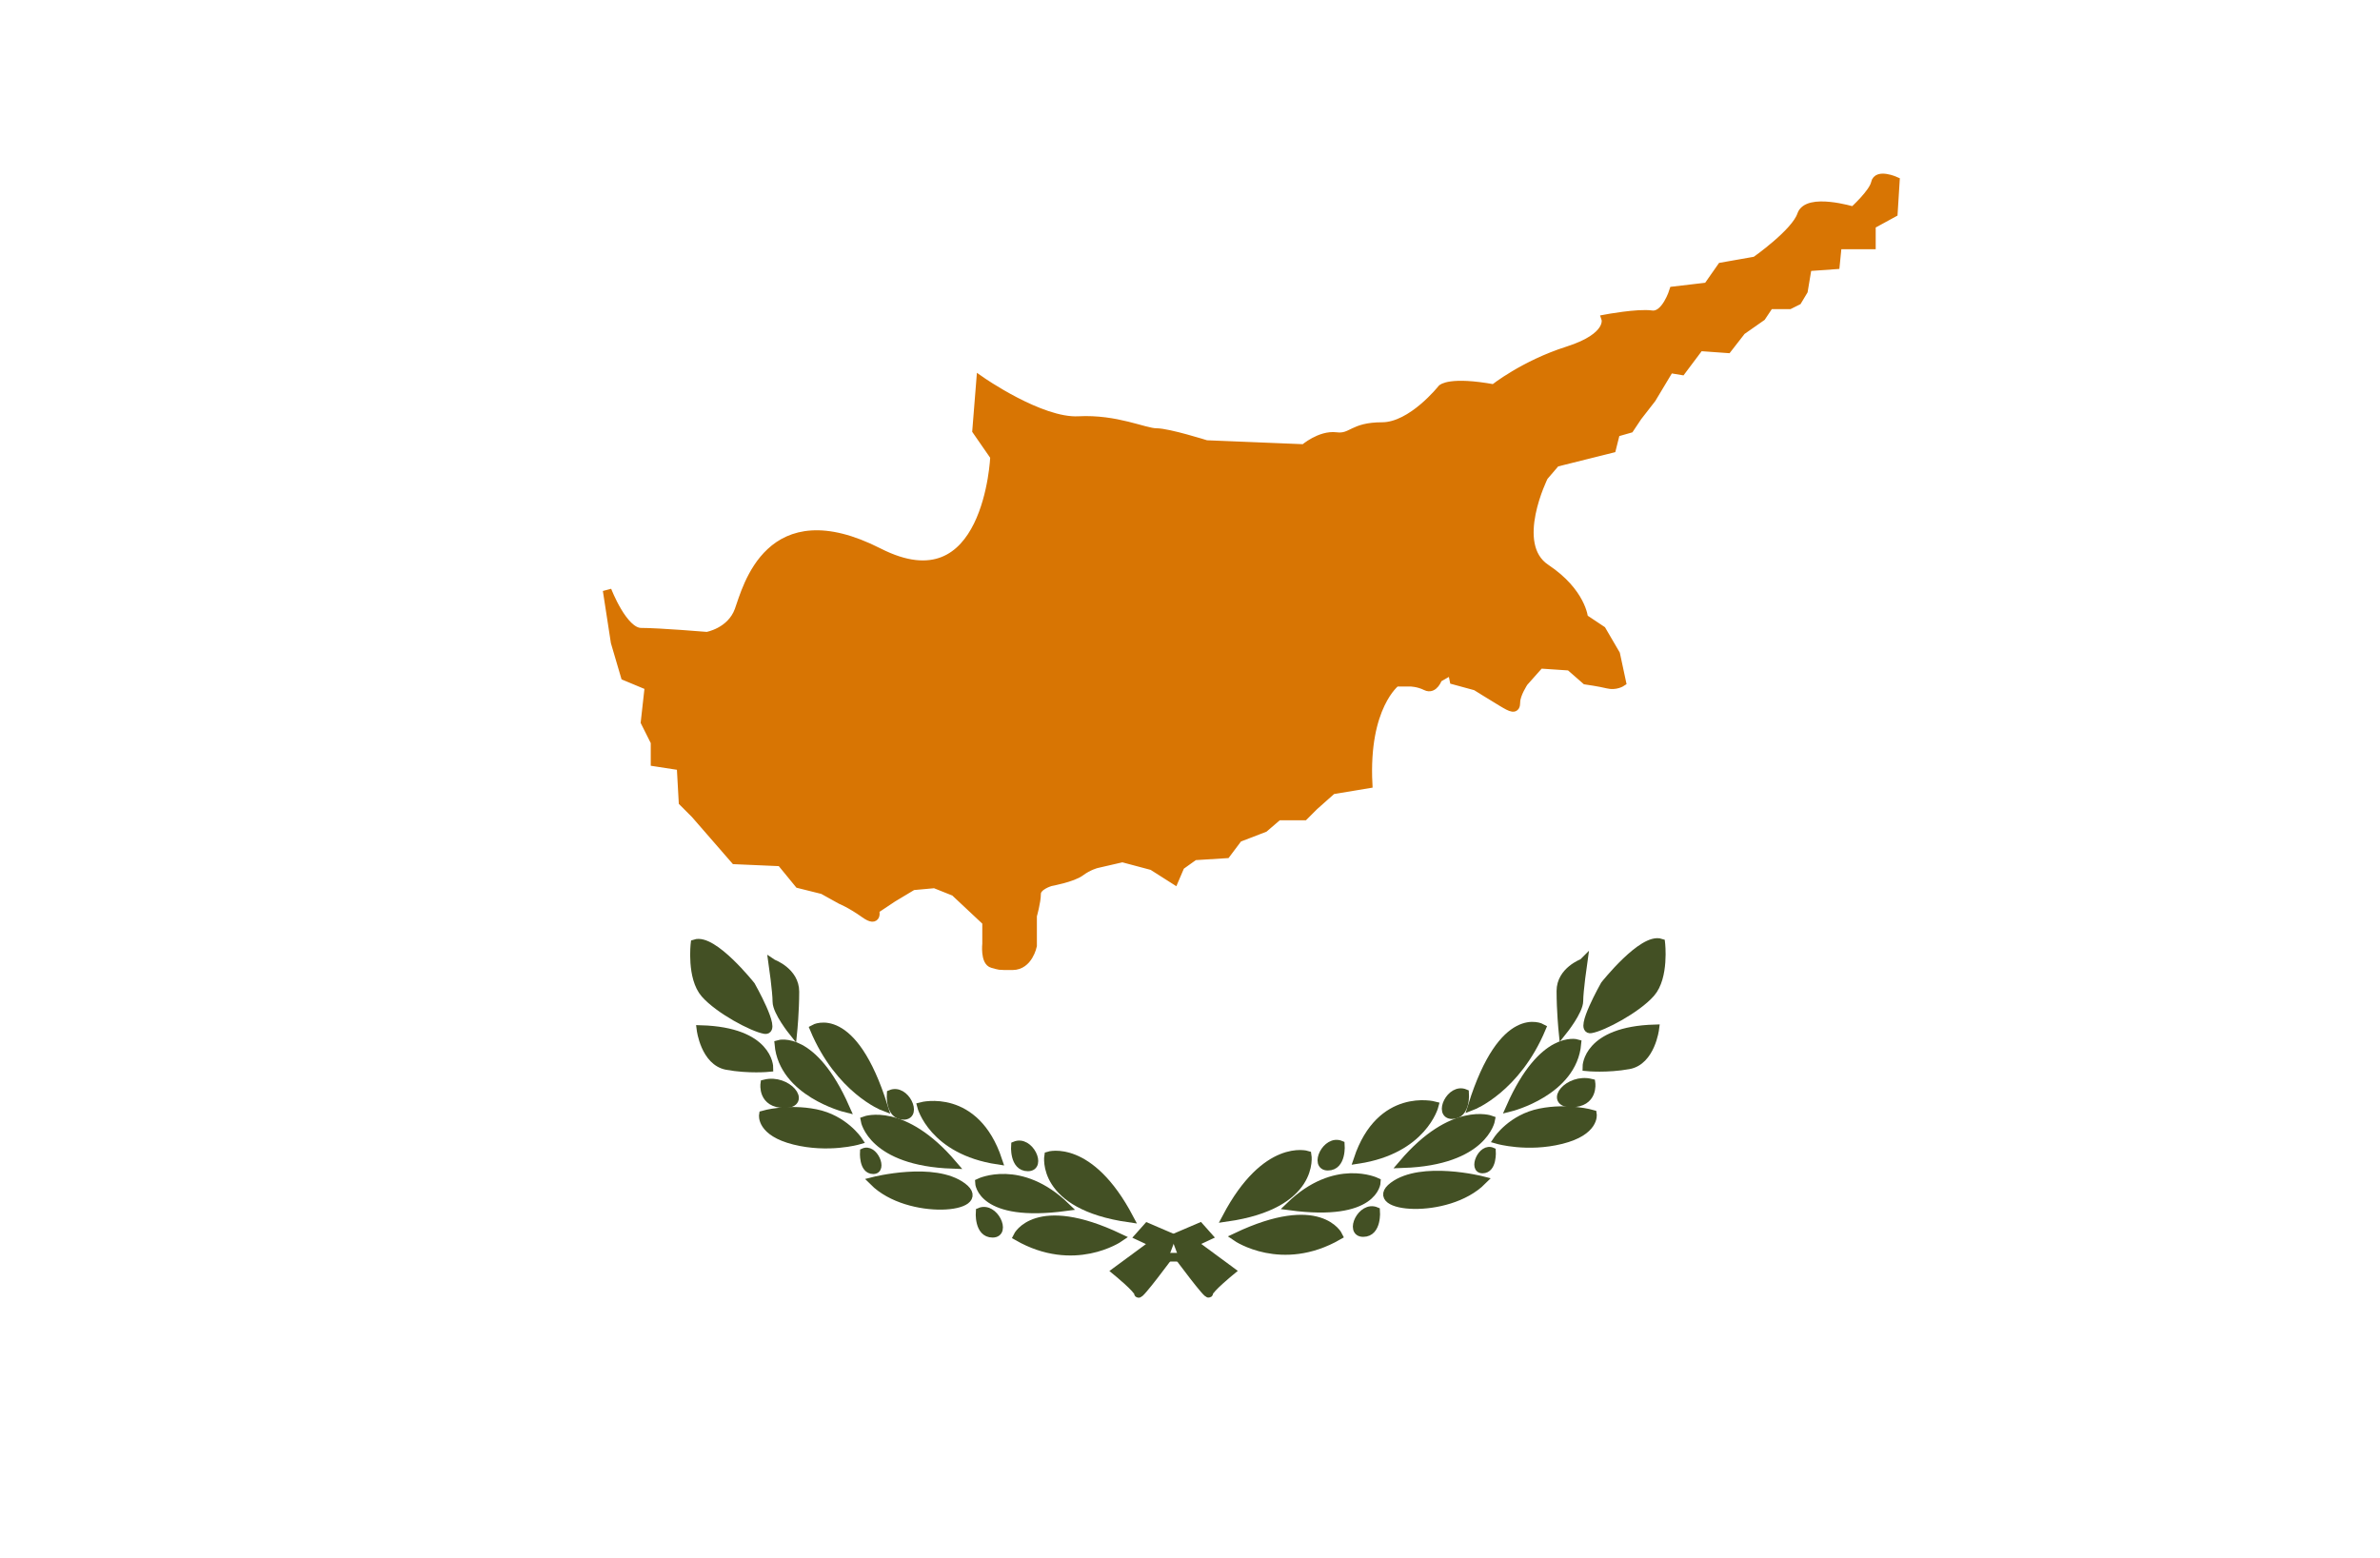
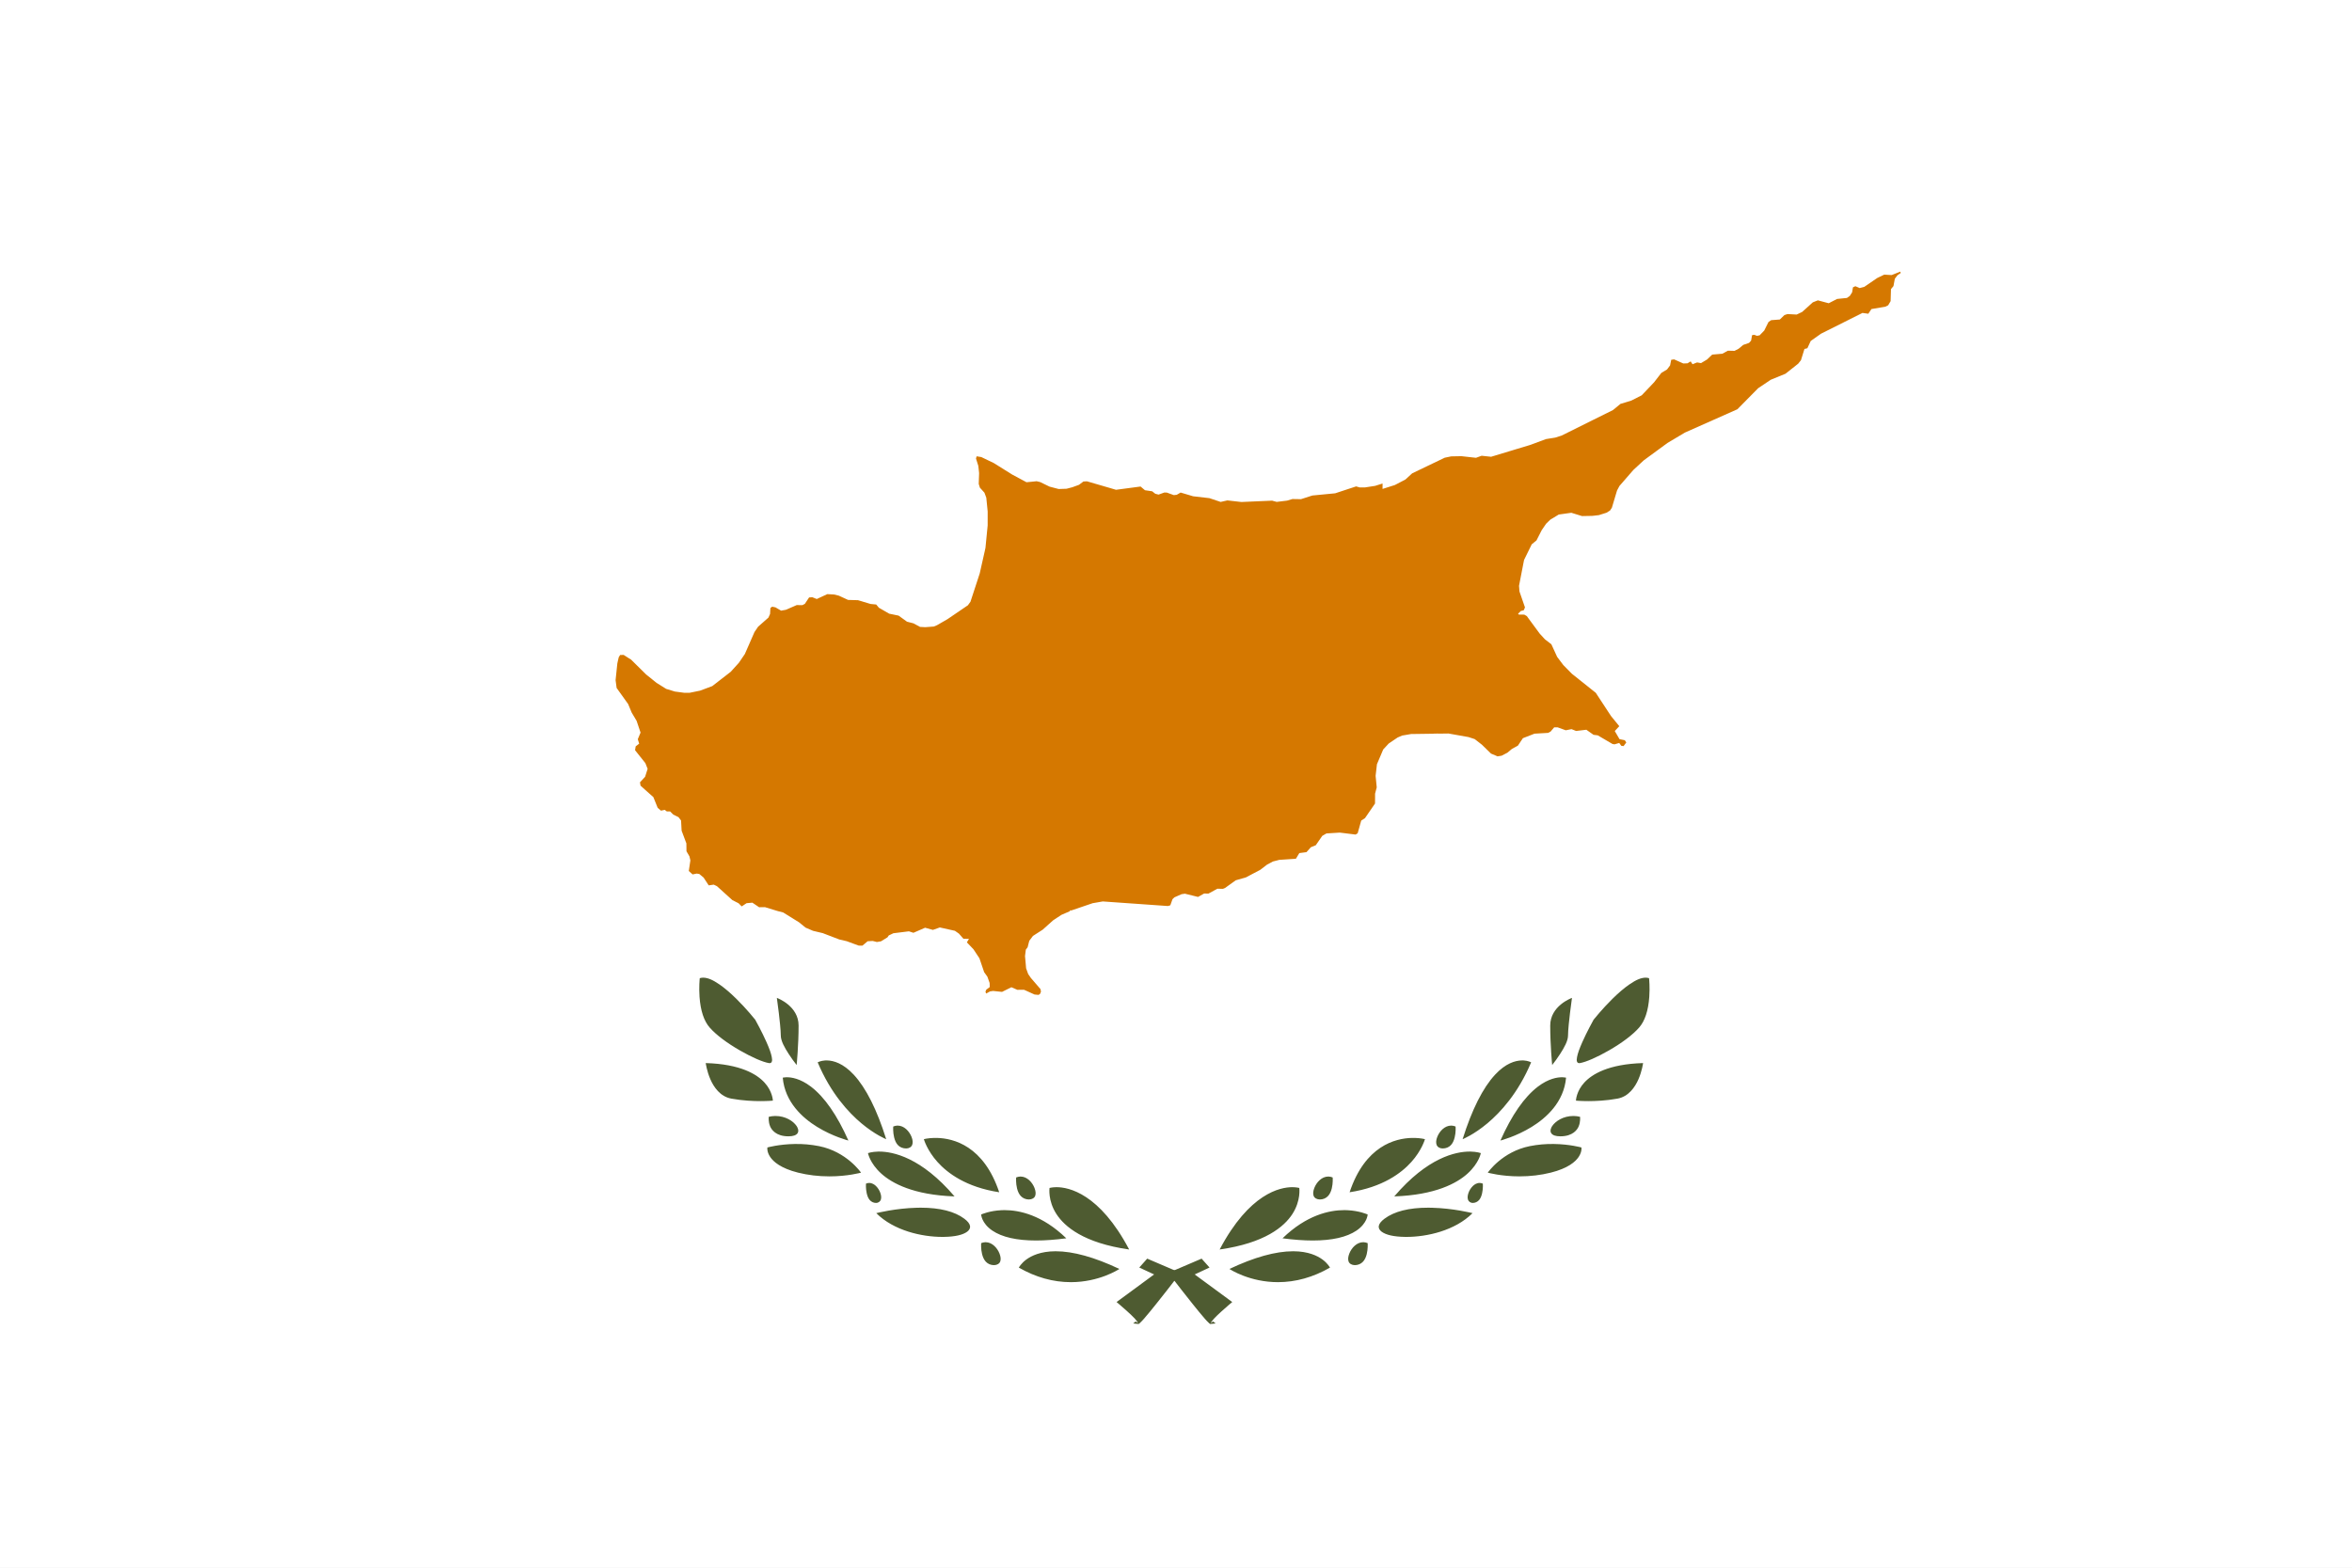
- <svg xmlns="http://www.w3.org/2000/svg" version="1.1" width="275" height="180" id="svg3036">
-   <defs id="defs3040" />
-   <g id="layer1" style="display:inline">
-     <rect width="273.161" height="179.17" x="0" y="-0.149" id="rect3220" style="fill:#ffffff;fill-opacity:1;stroke:#ffffff;stroke-width:4;stroke-miterlimit:4;stroke-opacity:1;stroke-dasharray:none" />
-   </g>
-   <g id="layer3">
-     <path d="m 80.307,109.074 c 0,0 -0.462,3.923 1.154,5.769 1.615,1.846 5.538,3.923 6.923,4.154 1.385,0.231 -1.615,-5.077 -1.615,-5.077 0,0 -4.385,-5.538 -6.462,-4.846 z" id="path3048" style="fill:#435024;fill-opacity:1;stroke:#435024;stroke-width:1px;stroke-linecap:butt;stroke-linejoin:miter;stroke-opacity:1" />
-     <path d="m 80.999,118.997 c 0,0 0.462,3.692 3,4.154 2.538,0.462 4.846,0.231 4.846,0.231 0,0 0,-4.154 -7.846,-4.385 z" id="path3050" style="fill:#435024;fill-opacity:1;stroke:#435024;stroke-width:1px;stroke-linecap:butt;stroke-linejoin:miter;stroke-opacity:1" />
-     <path d="m 89.307,111.382 c 0,0 2.538,0.923 2.538,3.231 0,2.308 -0.231,4.615 -0.231,4.615 0,0 -1.846,-2.308 -1.846,-3.462 0,-1.154 -0.462,-4.385 -0.462,-4.385 z" id="path3052" style="fill:#435024;fill-opacity:1;stroke:#435024;stroke-width:1px;stroke-linecap:butt;stroke-linejoin:miter;stroke-opacity:1" />
-     <path d="m 88.368,125.272 c 0,0 -0.326,2.284 2.284,2.284 2.611,0 0.326,-2.937 -2.284,-2.284 z" id="path3054" style="fill:#435024;fill-opacity:1;stroke:#435024;stroke-width:1px;stroke-linecap:butt;stroke-linejoin:miter;stroke-opacity:1" />
-     <path d="m 88.204,128.862 c 0,0 2.774,-0.816 6.038,-0.163 3.264,0.653 4.895,3.1 4.895,3.1 0,0 -3.427,0.979 -7.343,0 -3.916,-0.979 -3.59,-2.937 -3.59,-2.937 z" id="path3056" style="fill:#435024;fill-opacity:1;stroke:#435024;stroke-width:1px;stroke-linecap:butt;stroke-linejoin:miter;stroke-opacity:1" />
-     <path d="m 89.999,120.703 c 0,0 3.916,-1.142 7.669,7.343 0,0 -7.18,-1.795 -7.669,-7.343 z" id="path3060" style="fill:#435024;fill-opacity:1;stroke:#435024;stroke-width:1px;stroke-linecap:butt;stroke-linejoin:miter;stroke-opacity:1" />
-     <path d="m 94.079,118.908 c 0,0 4.406,-2.448 7.996,8.975 0,0 -5.059,-1.958 -7.996,-8.975 z" id="path3062" style="fill:#435024;fill-opacity:1;stroke:#435024;stroke-width:1px;stroke-linecap:butt;stroke-linejoin:miter;stroke-opacity:1" />
-     <path d="m 99.953,129.514 c 0,0 4.406,-1.632 10.117,5.059 -9.301,-0.326 -10.117,-5.059 -10.117,-5.059 z" id="path3064" style="fill:#435024;fill-opacity:1;stroke:#435024;stroke-width:1px;stroke-linecap:butt;stroke-linejoin:miter;stroke-opacity:1" />
-     <path d="m 102.9,126.405 c 0,0 -0.216,2.573 1.511,2.573 1.727,0 0.216,-3.308 -1.511,-2.573 z" id="path3054-9" style="fill:#435024;fill-opacity:1;stroke:#435024;stroke-width:0.863px;stroke-linecap:butt;stroke-linejoin:miter;stroke-opacity:1" />
-     <path d="m 99.723,133.088 c 0,0 -0.168,2.247 1.178,2.247 1.347,0 0.168,-2.889 -1.178,-2.247 z" id="path3054-9-4" style="fill:#435024;fill-opacity:1;stroke:#435024;stroke-width:0.712px;stroke-linecap:butt;stroke-linejoin:miter;stroke-opacity:1" />
-     <path d="m 113.181,140.03 c 0,0 -0.216,2.573 1.511,2.573 1.727,0 0.216,-3.308 -1.511,-2.573 z" id="path3054-9-7" style="fill:#435024;fill-opacity:1;stroke:#435024;stroke-width:0.863px;stroke-linecap:butt;stroke-linejoin:miter;stroke-opacity:1" />
-     <path d="m 117.26,132.361 c 0,0 -0.216,2.573 1.511,2.573 1.727,0 0.216,-3.308 -1.511,-2.573 z" id="path3054-9-71" style="fill:#435024;fill-opacity:1;stroke:#435024;stroke-width:0.863px;stroke-linecap:butt;stroke-linejoin:miter;stroke-opacity:1" />
-     <path d="m 106.48,127.883 c 0,0 6.201,-1.632 8.812,6.201 -7.506,-1.142 -8.812,-6.201 -8.812,-6.201 z" id="path3127" style="fill:#435024;fill-opacity:1;stroke:#435024;stroke-width:1px;stroke-linecap:butt;stroke-linejoin:miter;stroke-opacity:1" />
-     <path d="m 100.932,136.531 c 0,0 7.017,-1.795 10.28,0.653 3.264,2.448 -6.201,3.427 -10.28,-0.653 z" id="path3129" style="fill:#435024;fill-opacity:1;stroke:#435024;stroke-width:1px;stroke-linecap:butt;stroke-linejoin:miter;stroke-opacity:1" />
-     <path d="m 113.171,136.694 c 0,0 4.732,-2.284 9.954,2.774 -9.791,1.305 -9.954,-2.774 -9.954,-2.774 z" id="path3131" style="fill:#435024;fill-opacity:1;stroke:#435024;stroke-width:1px;stroke-linecap:butt;stroke-linejoin:miter;stroke-opacity:1" />
-     <path d="m 121.166,133.594 c 0,0 4.732,-1.469 9.301,7.18 -10.28,-1.469 -9.301,-7.18 -9.301,-7.18 z" id="path3133" style="fill:#435024;fill-opacity:1;stroke:#435024;stroke-width:1px;stroke-linecap:butt;stroke-linejoin:miter;stroke-opacity:1" />
-     <path d="m 129.325,143.058 c 0,0 -5.222,3.59 -11.749,-0.163 0,0 2.121,-4.406 11.749,0.163 z" id="path3135" style="fill:#435024;fill-opacity:1;stroke:#435024;stroke-width:1px;stroke-linecap:butt;stroke-linejoin:miter;stroke-opacity:1" />
-     <path d="m 191.895,108.992 c 0,0 0.462,3.923 -1.154,5.769 -1.615,1.846 -5.538,3.923 -6.923,4.154 -1.385,0.231 1.615,-5.077 1.615,-5.077 0,0 4.385,-5.538 6.462,-4.846 z" id="path3048-1" style="fill:#435024;fill-opacity:1;stroke:#435024;stroke-width:1px;stroke-linecap:butt;stroke-linejoin:miter;stroke-opacity:1" />
-     <path d="m 191.203,118.915 c 0,0 -0.462,3.692 -3,4.154 -2.538,0.462 -4.846,0.231 -4.846,0.231 0,0 0,-4.154 7.846,-4.385 z" id="path3050-1" style="fill:#435024;fill-opacity:1;stroke:#435024;stroke-width:1px;stroke-linecap:butt;stroke-linejoin:miter;stroke-opacity:1" />
-     <path d="m 182.895,111.299 c 0,0 -2.538,0.923 -2.538,3.231 0,2.308 0.231,4.615 0.231,4.615 0,0 1.846,-2.308 1.846,-3.462 0,-1.154 0.462,-4.385 0.462,-4.385 z" id="path3052-6" style="fill:#435024;fill-opacity:1;stroke:#435024;stroke-width:1px;stroke-linecap:butt;stroke-linejoin:miter;stroke-opacity:1" />
-     <path d="m 183.835,125.189 c 0,0 0.326,2.284 -2.284,2.284 -2.611,0 -0.326,-2.937 2.284,-2.284 z" id="path3054-3" style="fill:#435024;fill-opacity:1;stroke:#435024;stroke-width:1px;stroke-linecap:butt;stroke-linejoin:miter;stroke-opacity:1" />
-     <path d="m 183.998,128.779 c 0,0 -2.774,-0.816 -6.038,-0.163 -3.264,0.653 -4.895,3.1 -4.895,3.1 0,0 3.427,0.979 7.343,0 3.916,-0.979 3.59,-2.937 3.59,-2.937 z" id="path3056-5" style="fill:#435024;fill-opacity:1;stroke:#435024;stroke-width:1px;stroke-linecap:butt;stroke-linejoin:miter;stroke-opacity:1" />
-     <path d="m 182.203,120.62 c 0,0 -3.916,-1.142 -7.669,7.343 0,0 7.18,-1.795 7.669,-7.343 z" id="path3060-7" style="fill:#435024;fill-opacity:1;stroke:#435024;stroke-width:1px;stroke-linecap:butt;stroke-linejoin:miter;stroke-opacity:1" />
-     <path d="m 178.123,118.825 c 0,0 -4.406,-2.448 -7.996,8.975 0,0 5.059,-1.958 7.996,-8.975 z" id="path3062-6" style="fill:#435024;fill-opacity:1;stroke:#435024;stroke-width:1px;stroke-linecap:butt;stroke-linejoin:miter;stroke-opacity:1" />
-     <path d="m 172.249,129.432 c 0,0 -4.406,-1.632 -10.117,5.059 9.301,-0.326 10.117,-5.059 10.117,-5.059 z" id="path3064-8" style="fill:#435024;fill-opacity:1;stroke:#435024;stroke-width:1px;stroke-linecap:butt;stroke-linejoin:miter;stroke-opacity:1" />
-     <path d="m 169.302,126.322 c 0,0 0.216,2.573 -1.511,2.573 -1.727,0 -0.216,-3.308 1.511,-2.573 z" id="path3054-9-2" style="fill:#435024;fill-opacity:1;stroke:#435024;stroke-width:0.863px;stroke-linecap:butt;stroke-linejoin:miter;stroke-opacity:1" />
-     <path d="m 172.479,133.005 c 0,0 0.168,2.247 -1.178,2.247 -1.347,0 -0.168,-2.889 1.178,-2.247 z" id="path3054-9-4-1" style="fill:#435024;fill-opacity:1;stroke:#435024;stroke-width:0.712px;stroke-linecap:butt;stroke-linejoin:miter;stroke-opacity:1" />
-     <path d="m 159.022,139.948 c 0,0 0.216,2.573 -1.511,2.573 -1.727,0 -0.216,-3.308 1.511,-2.573 z" id="path3054-9-7-1" style="fill:#435024;fill-opacity:1;stroke:#435024;stroke-width:0.863px;stroke-linecap:butt;stroke-linejoin:miter;stroke-opacity:1" />
-     <path d="m 154.942,132.278 c 0,0 0.216,2.573 -1.511,2.573 -1.727,0 -0.216,-3.308 1.511,-2.573 z" id="path3054-9-71-4" style="fill:#435024;fill-opacity:1;stroke:#435024;stroke-width:0.863px;stroke-linecap:butt;stroke-linejoin:miter;stroke-opacity:1" />
-     <path d="m 165.722,127.8 c 0,0 -6.201,-1.632 -8.812,6.201 7.506,-1.142 8.812,-6.201 8.812,-6.201 z" id="path3127-3" style="fill:#435024;fill-opacity:1;stroke:#435024;stroke-width:1px;stroke-linecap:butt;stroke-linejoin:miter;stroke-opacity:1" />
-     <path d="m 171.27,136.449 c 0,0 -7.017,-1.795 -10.28,0.653 -3.264,2.448 6.201,3.427 10.28,-0.653 z" id="path3129-0" style="fill:#435024;fill-opacity:1;stroke:#435024;stroke-width:1px;stroke-linecap:butt;stroke-linejoin:miter;stroke-opacity:1" />
-     <path d="m 159.031,136.612 c 0,0 -4.732,-2.284 -9.954,2.774 9.791,1.305 9.954,-2.774 9.954,-2.774 z" id="path3131-7" style="fill:#435024;fill-opacity:1;stroke:#435024;stroke-width:1px;stroke-linecap:butt;stroke-linejoin:miter;stroke-opacity:1" />
-     <path d="m 151.036,133.511 c 0,0 -4.732,-1.469 -9.301,7.18 10.28,-1.469 9.301,-7.18 9.301,-7.18 z" id="path3133-1" style="fill:#435024;fill-opacity:1;stroke:#435024;stroke-width:1px;stroke-linecap:butt;stroke-linejoin:miter;stroke-opacity:1" />
-     <path d="m 142.877,142.976 c 0,0 5.222,3.59 11.749,-0.163 0,0 -2.121,-4.406 -11.749,0.163 z" id="path3135-1" style="fill:#435024;fill-opacity:1;stroke:#435024;stroke-width:1px;stroke-linecap:butt;stroke-linejoin:miter;stroke-opacity:1" />
-     <path d="m 135.115,145.074 c 0,0 -3.577,4.846 -3.577,4.385 0,-0.462 -2.538,-2.538 -2.538,-2.538 l 4.385,-3.231 -1.731,-0.808 0.923,-1.038 3.231,1.385" id="path3203" style="fill:#435024;fill-opacity:1;stroke:#435024;stroke-width:1px;stroke-linecap:butt;stroke-linejoin:miter;stroke-opacity:1" />
-     <path d="m 136.095,145.059 c 0,0 3.577,4.846 3.577,4.385 0,-0.462 2.538,-2.538 2.538,-2.538 l -4.385,-3.231 1.731,-0.808 -0.923,-1.038 -3.231,1.385" id="path3203-2" style="fill:#435024;fill-opacity:1;stroke:#435024;stroke-width:1px;stroke-linecap:butt;stroke-linejoin:miter;stroke-opacity:1" />
-     <path d="m 134.884,145.305 1.5,0" id="path3223" style="fill:#435024;fill-opacity:1;stroke:#435024;stroke-width:1px;stroke-linecap:butt;stroke-linejoin:miter;stroke-opacity:1" />
-     <path d="m 70.153,68.228 c 0,0 1.846,4.846 3.923,4.846 2.077,0 7.615,0.462 7.615,0.462 0,0 2.769,-0.462 3.692,-3 0.923,-2.538 3.462,-13.154 16.154,-6.692 12.692,6.462 13.385,-11.077 13.385,-11.077 l -2.077,-3 0.462,-5.769 c 0,0 6.923,4.846 11.308,4.615 4.385,-0.231 7.615,1.385 9,1.385 1.385,0 5.769,1.385 5.769,1.385 l 11.308,0.462 c 0,0 1.846,-1.615 3.692,-1.385 1.846,0.231 1.846,-1.154 5.308,-1.154 3.462,0 6.923,-4.385 6.923,-4.385 0,0 0.923,-0.923 6,0 0,0 3.462,-2.769 8.538,-4.385 5.077,-1.615 4.385,-3.692 4.385,-3.692 0,0 3.692,-0.692 5.308,-0.462 1.615,0.231 2.538,-2.769 2.538,-2.769 l 3.923,-0.462 1.615,-2.308 3.923,-0.692 c 0,0 4.615,-3.231 5.308,-5.308 0.692,-2.077 6,-0.462 6,-0.462 0,0 2.308,-2.077 2.538,-3.231 0.231,-1.154 2.308,-0.231 2.308,-0.231 l -0.231,3.692 -2.538,1.385 0,2.308 -3.923,0 -0.231,2.308 -3.231,0.231 -0.462,2.769 -0.692,1.154 -0.923,0.462 -2.308,0 -0.923,1.385 -2.308,1.615 -1.615,2.077 -3.231,-0.231 -2.077,2.769 -1.385,-0.231 -2.077,3.462 -1.615,2.077 -0.923,1.385 -1.615,0.462 -0.462,1.846 -2.769,0.692 -3.692,0.923 -1.385,1.615 c 0,0 -3.923,7.846 0.231,10.615 4.154,2.769 4.385,5.769 4.385,5.769 l 2.077,1.385 1.615,2.769 0.692,3.231 c 0,0 -0.692,0.462 -1.615,0.231 -0.923,-0.231 -2.538,-0.462 -2.538,-0.462 l -1.846,-1.615 -3.462,-0.231 -1.846,2.077 c 0,0 -0.923,1.385 -0.923,2.308 0,0.923 -0.462,0.692 -1.615,0 -1.154,-0.692 -3,-1.846 -3,-1.846 l -2.538,-0.692 -0.231,-1.154 -1.615,0.923 c 0,0 -0.462,1.385 -1.385,0.923 -0.923,-0.462 -1.846,-0.462 -1.846,-0.462 l -1.615,0 c 0,0 -3.692,2.769 -3.231,11.769 l -4.154,0.692 -2.077,1.846 -1.154,1.154 -3,0 -1.615,1.385 -3,1.154 -1.385,1.846 -3.692,0.231 -1.615,1.154 -0.692,1.615 -2.538,-1.615 -3.462,-0.923 -3,0.692 c 0,0 -0.923,0.231 -1.846,0.923 -0.923,0.692 -3.462,1.154 -3.462,1.154 0,0 -1.615,0.462 -1.615,1.385 0,0.923 -0.462,2.538 -0.462,2.538 l 0,3.462 c 0,0 -0.462,2.308 -2.308,2.308 -1.846,0 -1.385,0 -2.308,-0.231 -0.923,-0.231 -0.692,-2.308 -0.692,-2.308 l 0,-2.538 -3.692,-3.462 -2.308,-0.923 -2.538,0.231 -2.308,1.385 -2.077,1.385 c 0,0 0.462,1.615 -1.154,0.462 -1.615,-1.154 -2.769,-1.615 -2.769,-1.615 l -2.077,-1.154 -2.769,-0.692 -2.077,-2.538 -5.308,-0.231 -4.615,-5.308 -1.385,-1.385 -0.231,-4.154 -3,-0.462 0,-2.308 -1.154,-2.308 0.462,-4.154 -2.769,-1.154 -1.154,-3.923 z" id="path3993" style="fill:#d87503;fill-opacity:1;stroke:#d87503;stroke-width:1px;stroke-linecap:butt;stroke-linejoin:miter;stroke-opacity:1" />
-   </g>
+ <svg xmlns="http://www.w3.org/2000/svg" xmlns:xlink="http://www.w3.org/1999/xlink" width="900" height="600">
+   <path fill="#fff" d="M0 0h900v600H0z" />
+   <path d="M463.102 506.74a1.018 1.018 0 0 1-.347-.244l-.125-.117a21.368 21.368 0 0 1-1.582-1.643c-1.332-1.513-3.12-3.728-4.69-5.685-3.115-3.883-5.69-7.228-6.174-7.858l-.793-1.032-7.767-2.395-5.671-2.644 3.03-3.406 10.408 4.456 7.767 1.594 14.363 10.564-.011.009c-.03.024-2.09 1.738-4.136 3.599-.913.83-2.064 1.896-2.877 2.783-.375.408-.705.813-.93 1.14a2.554 2.554 0 0 0-.252.47l.892-.554.967.752-1.968.184-.09.02zm-53.34-16.02c-6.777 0-13.471-1.873-19.895-5.566l-.007-.004.003-.008s.84-1.601 2.878-3.096c1.94-1.425 5.442-3.128 11.1-3.15h.117c6.7 0 14.9 2.278 24.373 6.77-.32.213-7.756 5.055-18.566 5.055l.01.01zm-29.37-6.51c-1.253 0-2.38-.473-3.17-1.332-.65-.706-1.114-1.646-1.422-2.878-.504-2.018-.365-4.025-.351-4.217a4.349 4.349 0 0 1 1.562-.354l.112-.002c2.51 0 4.49 2.178 5.338 4.337.48 1.227.574 2.259.274 3.067-.3.81-1.24 1.37-2.34 1.37zm51.68-5.99c-17.36-2.478-24.717-8.754-27.833-13.582-3.323-5.15-2.641-9.912-2.634-9.96l.003-.014.013-.004c.005 0 1.06-.285 2.658-.293 4.618 0 16.43 2.323 27.798 23.842l.007.014-.02-.01zm-35.58-3.44c-7.416 0-13.062-1.28-16.782-3.803-2.138-1.45-3.184-3.043-3.686-4.125-.47-1.014-.577-1.856-.594-2.023.196-.09 3.232-1.438 7.765-1.65.383-.018.769-.03 1.174-.03 5.732 0 14.448 1.87 23.646 10.78l.009.009h-.011c-4.2.55-8.08.84-11.53.84zm-35.91-1.38c-7.82 0-18.563-2.387-25.263-9.086l-.007-.008.02-.005c.07-.018 7.342-1.863 15.523-2.062.488-.012.979-.02 1.475-.02 7.332 0 12.944 1.423 16.682 4.226 1.305.979 2.018 1.89 2.178 2.783.134.746-.26 1.55-1.056 2.15-1.683 1.27-4.692 1.949-8.945 2.017l-.6.02zm-25.34-13a3.206 3.206 0 0 1-2.48-1.166c-.505-.614-.857-1.416-1.107-2.522-.418-1.848-.292-3.656-.291-3.674v-.018a2.994 2.994 0 0 1 1.218-.275h.003c1.157 0 2.039.63 2.589 1.158a6.964 6.964 0 0 1 1.688 2.645c.365 1.03.424 1.892.18 2.635-.2.59-.88 1.21-1.8 1.21zm58.53-1.32c-1.253 0-2.38-.473-3.17-1.332-.65-.706-1.114-1.646-1.422-2.878-.504-2.018-.365-4.025-.351-4.217a4.349 4.349 0 0 1 1.562-.354l.112-.002c2.51 0 4.49 2.178 5.338 4.337.48 1.227.574 2.259.274 3.067-.3.82-1.25 1.37-2.34 1.37zm-28.51-1.18c-15.737-.553-23.904-5.026-27.984-8.682-2.297-2.058-3.574-4.098-4.24-5.447-.628-1.274-.866-2.25-.908-2.438l.02-.01c.004 0 1.49-.531 3.886-.578l.368-.004c5.307 0 16.11 2.229 28.852 17.153v.01zm17.09-1.59c-12.661-1.927-19.834-7.362-23.622-11.584-3.971-4.425-5.16-8.546-5.213-8.738.023-.007 1.57-.41 3.9-.47a17.83 17.83 0 0 1 1.077 0c6.368.14 17.934 3.024 23.855 20.786h.01zm-65-6.08c-4.15 0-8.174-.48-11.962-1.426-6.63-1.658-9.473-4.19-10.691-6.021-.692-1.04-.943-1.952-1.031-2.534a4.268 4.268 0 0 1-.031-1.073l.03-.011c.018-.004 4.4-1.235 10.465-1.328a43.783 43.783 0 0 1 9.289.824c10.536 2.107 16 10.06 16.053 10.14l.005.009-.013.003c-.06.01-5.08 1.42-12.12 1.42zm29.39-10.68c-1.27 0-2.395-.462-3.172-1.303-.64-.691-1.104-1.643-1.42-2.908-.506-2.015-.365-4.002-.351-4.185a4.349 4.349 0 0 1 1.562-.354l.112-.002c2.506 0 4.488 2.179 5.339 4.338.468 1.188.55 2.208.243 3.034-.31.84-1.22 1.38-2.31 1.38zm-22.1-3.03c-.095-.022-5.977-1.535-11.967-5.224-5.544-3.413-12.326-9.45-13.153-18.83v-.005l.014-.004s.516-.125 1.278-.154a8.82 8.82 0 0 1 .334-.006c1.656 0 5.046.466 9.147 3.584 5.22 3.98 10.04 10.92 14.35 20.65zm14.43-.53c-.037-.014-4.23-1.692-9.47-6.083-4.881-4.092-11.745-11.46-16.715-23.33.003-.001 1.142-.608 2.886-.718.1-.007.203-.01.306-.01.15 0 .305.006.463.01 2.41.068 6.083 1.07 10.154 5.463 4.676 5.047 8.85 13.34 12.404 24.65l.01.033-.03-.01zm-37.39-1.09c-4.821 0-6.471-2.614-6.957-3.74-.798-1.848-.556-3.688-.554-3.706l.003-.02c.78-.195 1.605-.303 2.398-.314l.165-.001c3.799 0 6.798 1.929 8.084 3.84.255.38 1.037 1.695.39 2.722-.52.81-1.7 1.22-3.53 1.22zm-10.68-13.47c-2.692 0-6.811-.164-11.141-.951-4.294-.781-6.728-4.432-8.013-7.356-1.4-3.185-1.794-6.223-1.798-6.254h.012c13.282.39 19.555 4.27 22.478 7.457 3.018 3.29 3.197 6.706 3.206 6.922h-.01c-.02 0-1.89.18-4.74.18zm13.83-13.82a53.416 53.416 0 0 1-3.033-4.227c-1.573-2.445-3.028-4.996-3.028-7.084 0-2.016-.474-6.266-.757-8.62-.358-2.984-.72-5.54-.75-5.756l.013.004c.337.123 8.308 3.114 8.308 10.59 0 7.49-.738 15.015-.745 15.09l-.001.01h-.01zm-10.33-.71c-.084 0-.167-.007-.25-.02-2.356-.393-6.496-2.194-11.073-4.818-5.082-2.914-9.21-6.036-11.62-8.791-2.198-2.512-3.503-6.457-3.88-11.726-.267-3.74.053-6.854.087-7.163.412-.137.85-.204 1.315-.204 1.764.029 3.647.823 6.189 2.574 1.98 1.365 4.165 3.22 6.49 5.514 4.012 3.957 7.168 7.932 7.199 7.97l.032.04c.265.476 2.537 4.572 4.307 8.559 1.124 2.532 1.767 4.357 2.024 5.746.147.79.19 1.31-.004 1.78-.081.196-.235.377-.385.449-.14.06-.28.09-.44.09z" id="a" fill="#4e5b31" />
+   <use transform="matrix(-1 0 0 1 898.782 0)" width="900" height="600" xlink:href="#a" />
+   <path d="M727.132 103.967l-2.355.938-.923.368-2.854-.157-2.673 1.283-4.74 3.239-.21.15-1.766.46-1.641-.707-.932.424-.321 1.92-.887 1.379-1.092.767-3.783.387-3.19 1.645-4.15-1.111-1.928.755-4.1 3.692-2.094.992-.732-.042-2.778-.143-1.173.384-1.752 1.693-3.315.258-1.033.715-1.618 3.26-1.753 1.808-1.003.212-1.087-.398-.817.144-.37 2.086-.793.874-2.22.764-1.772 1.477-1.556.799-2.084-.052h-.48l-2.075 1.146-3.905.342-1.624 1.549-.358.33-.758.459-1.24.74-.304.184-1.495-.267-1.75.693-.708-1.09-1.211.728-1.604.069-1.998-.89-1.522-.677-1.113.16-.387 1.94-.04.207-1.17 1.557-2.183 1.323-.297.387-2.485 3.208-4.722 4.966-3.993 2.028-4.14 1.259-2.896 2.38-7.6 3.767-11.993 5.967-2.453.786-3.52.562-6.278 2.312-5.54 1.67-.307.095-1.096.332-7.81 2.363-3.635-.384-2.153.782-5.605-.622-3.897.077-2.467.513-4.637 2.224-7.827 3.762-2.586 2.366-4.027 2.1-4.715 1.494.01-1.981-.027-.084-1.636.517-1.181.373-3.825.59h-2.128l-1.321-.384-.204.069-7.818 2.576-8.72.842-4.362 1.399-3.26-.052-2.038.607-3.995.488-1.428-.381-.322-.088-11.75.51-5.372-.607-2.564.583-4.296-1.445-6.27-.727-1.464-.44-3.295-.977-1.491.859-1.116.119-2.667-.967-.96-.025-2.202.796-1.267-.325-1.177-.938-2.761-.411-1.682-1.414-9.402 1.246-2.551-.75-8.554-2.492-1.361.069-1.696 1.27-2.548.93-2.212.575-3.012.105-3.497-.918-3.606-1.748-1.333-.317-2.974.3-.91.083-5.466-2.932-7.042-4.404-4.778-2.296-1.794-.291-.241.853.89 2.805.303 2.774-.091 2.563-.05 1.587.447 1.425 1.725 1.912.719 1.92.526 5.284-.006 5.362-.84 8.55-.282 1.303-1.001 4.43-.914 4.069-3.546 10.833-.974 1.343-2.391 1.63-5.42 3.689-3.99 2.3-1.262.524-3.24.245-2.017-.105-2.513-1.361-2.467-.635-3.232-2.324-3.595-.744-3.941-2.278-1.026-1.233-2.146-.202-2.976-.893.002-.005-1.093-.327-.755-.22v-.001l-3.796-.104-3.54-1.634-1.864-.45-2.547-.13-2.666 1.24-.001-.004-1.351.629-1.707-.678-1.235.077-1.4 2.115-.208.328-.964.51-1.2-.017-.94-.025-1.015.444-1.368.593v.003l-1.208.527-.59.255-.01-.01-.363.073-.645.112-.8.153-1.41-.824-.75-.442-1.257-.256-.677.489-.133 2.3-.618 1.379-1.961 1.734-1.993 1.755-1.39 2.047-3.675 8.39-2.303 3.385-.715.789-2.408 2.656-2.136 1.657-4.922 3.815-4.66 1.74-4.012.82-1.951.009-3.696-.492-3.323-1.02-3.65-2.282-4.003-3.217-5.794-5.724-.82-.493-.171-.114-1.825-1.167-1.354.035-.53.874-.29 1.263-.245 1.12-.664 6.367.049.369.349 2.622 4.4 6.15 1.359 3.267.223.373.908 1.525.69 1.163.07.118 1.504 4.488-1.057 2.534.534 1.697-1.336 1.037-.245 1.465 3.95 4.953.863 2.185-.963 3.029-1.536 1.67-.43.458.217 1.28 1.818 1.635 3.089 2.75 1.647 4.086 1.253 1.096 1.456-.31.81.618 1.228-.021 1.208 1.208.782.379 1.236.616.977 1.272.216 3.91 1.822 4.86.028 2.636.01.374 1.134 1.948.356 1.538-.604 4.069 1.445 1.306 1.567-.32 1.012.16 1.626 1.354 1.969 3 1.926-.281 1.222.589 5.902 5.334 1.339.676.074.042.963.483 1.197 1.208 1.856-1.232.206-.021 2.018-.178.886.597 1.704 1.149 2.234-.03 4.844 1.486 2.119.543 4.26 2.648 1.812 1.12 1.072.87 1.424 1.162 2.845 1.224 2.44.584 1.322.314.995.384.025-.062.014.004-.024.063 5.284 2.023 2.862.668 2.648.975 1.927.703 1.414.023 2-1.682 1.937-.112 1.609.4 1.57-.262 2.485-1.531.485-.72 1.762-.838 5.944-.738 1.737.564 4.46-1.94 2.988.83 2.645-.937 5.779 1.284 1.536 1.08 1.717 1.966.21.009 1.912.037-.8 1.33 2.524 2.648 2.279 3.445.154.455 1.657 4.864 1.232 1.723.862 2.405.042 1.568-1.34 1.022-.22.583-.076.216.272.655.506-.276.963-.533 1.166-.181 2.066.22 1.364.143 2.154-1.07 1.427-.71 2.293.988 2.52-.028 1.058.47 2.995 1.359 1.529.144.565-.371.36-.856-.185-.996-1.145-1.323-2.531-2.938-1.036-1.51-.79-2.186-.244-2.794-.174-1.885.314-2.477.68-.884.5-1.968h.009l.129-.515 1.406-1.866 3.724-2.393 4-3.582 3.162-2.085 3.26-1.412.087-.396.363.146 8.292-2.82.137-.015 3.692-.643 24.92 1.755.924-.28.004-.005.83-2.33.447-.432.297-.282 2.74-1.206 1.28-.183 3.557.878 1.456.359 2.332-1.307 1.654.028 3.417-1.866 2.11.053.804-.321 4.112-2.955 3.96-1.135 1.03-.548.364-.2 4.06-2.143 2.579-1.981 2.226-1.183 2.438-.63 6.38-.448 1.283-2.138 2.744-.366 1.657-1.87 1.896-.771 1.359-1.958 1.139-1.641 1.59-.921 5.1-.32 6.046.749.799-.485 1.366-4.875 1.43-.915 3.85-5.612.014-2.045.004-1.708.633-2.432-.43-4.391.51-4.446 2.394-5.65 2.109-2.28 3.4-2.3 1.73-.753 2.449-.412v-.006l.36-.061.624-.107 8.433-.116c.117-.087 3.067-.042 3.067-.042l2.812-.038 7.114 1.266.506.088 2.405.779 2.774 2.157 2.936 2.868.55.535 1.903.8.575.252 1.57-.251 2.238-1.165 1.688-1.427 2.3-1.257.057-.08 1.295-1.948.039-.04.028.007.003-.011-.022-.005.51-.775 4.448-1.733 5.23-.304.588-.318.327-.175 1.382-1.623 1.295-.011 3.135 1.134 2.204-.437 1.75.699 1.36-.161 2.565-.304 2.754 1.938 1.605.205 5.658 3.31.294.048.152.028.324.053.67-.2.999-.288.132-.04.126.175.643.907.882.126 1.044-1.393-.415-.632-.157-.23-2.021-.411-1.815-3.103 1.728-1.861-2.711-3.326-.45-.551-.153-.234-.937-1.423-4.746-7.235-6.182-4.935-.002.004-2.165-1.732-.014-.01-.758-.596-3.302-3.358-2.358-3.13-.31-.674-.486-1.062-1.413-3.078-2.462-1.896-2.006-2.191-.098-.13-4.14-5.625-.68-.943-.978-.565-2.066-.014-.195-.196-.116-.121.07-.074.99-.985 1.106-.278.476-1.09-2.108-6.103-.014-.213-.157-1.95 1.718-8.855.22-1.08 2.928-5.957 1.814-1.486 1.98-3.892 1.696-2.488 1.625-1.582.284-.168 2.934-1.776 2.465-.347 2.348-.331 4.099 1.264 3.9-.076.762-.081 1.77-.203 2.91-.917 1.375-.848.713-1.093 1.487-4.987.478-1.587.917-1.724 5.306-6.108 4.01-3.71 9.02-6.613 4.415-2.64 2.254-1.346 20.126-8.946 5.23-5.302 2.725-2.757 4.82-3.235 5.642-2.311 4.854-3.842 1.06-1.334 1.336-4.303 1.113-.27 1.005-2.173.286-.618 3.96-2.792.449-.223 15.388-7.71 2.236.307 1.197-1.793 4.477-.751.824-.14 1.104-.551.939-1.6v-.315l.129-4.273.956-1.155.52-2.816.492-.65.513-.676 1.268-.891-.22-.531z" fill="#d57800" />
</svg>
